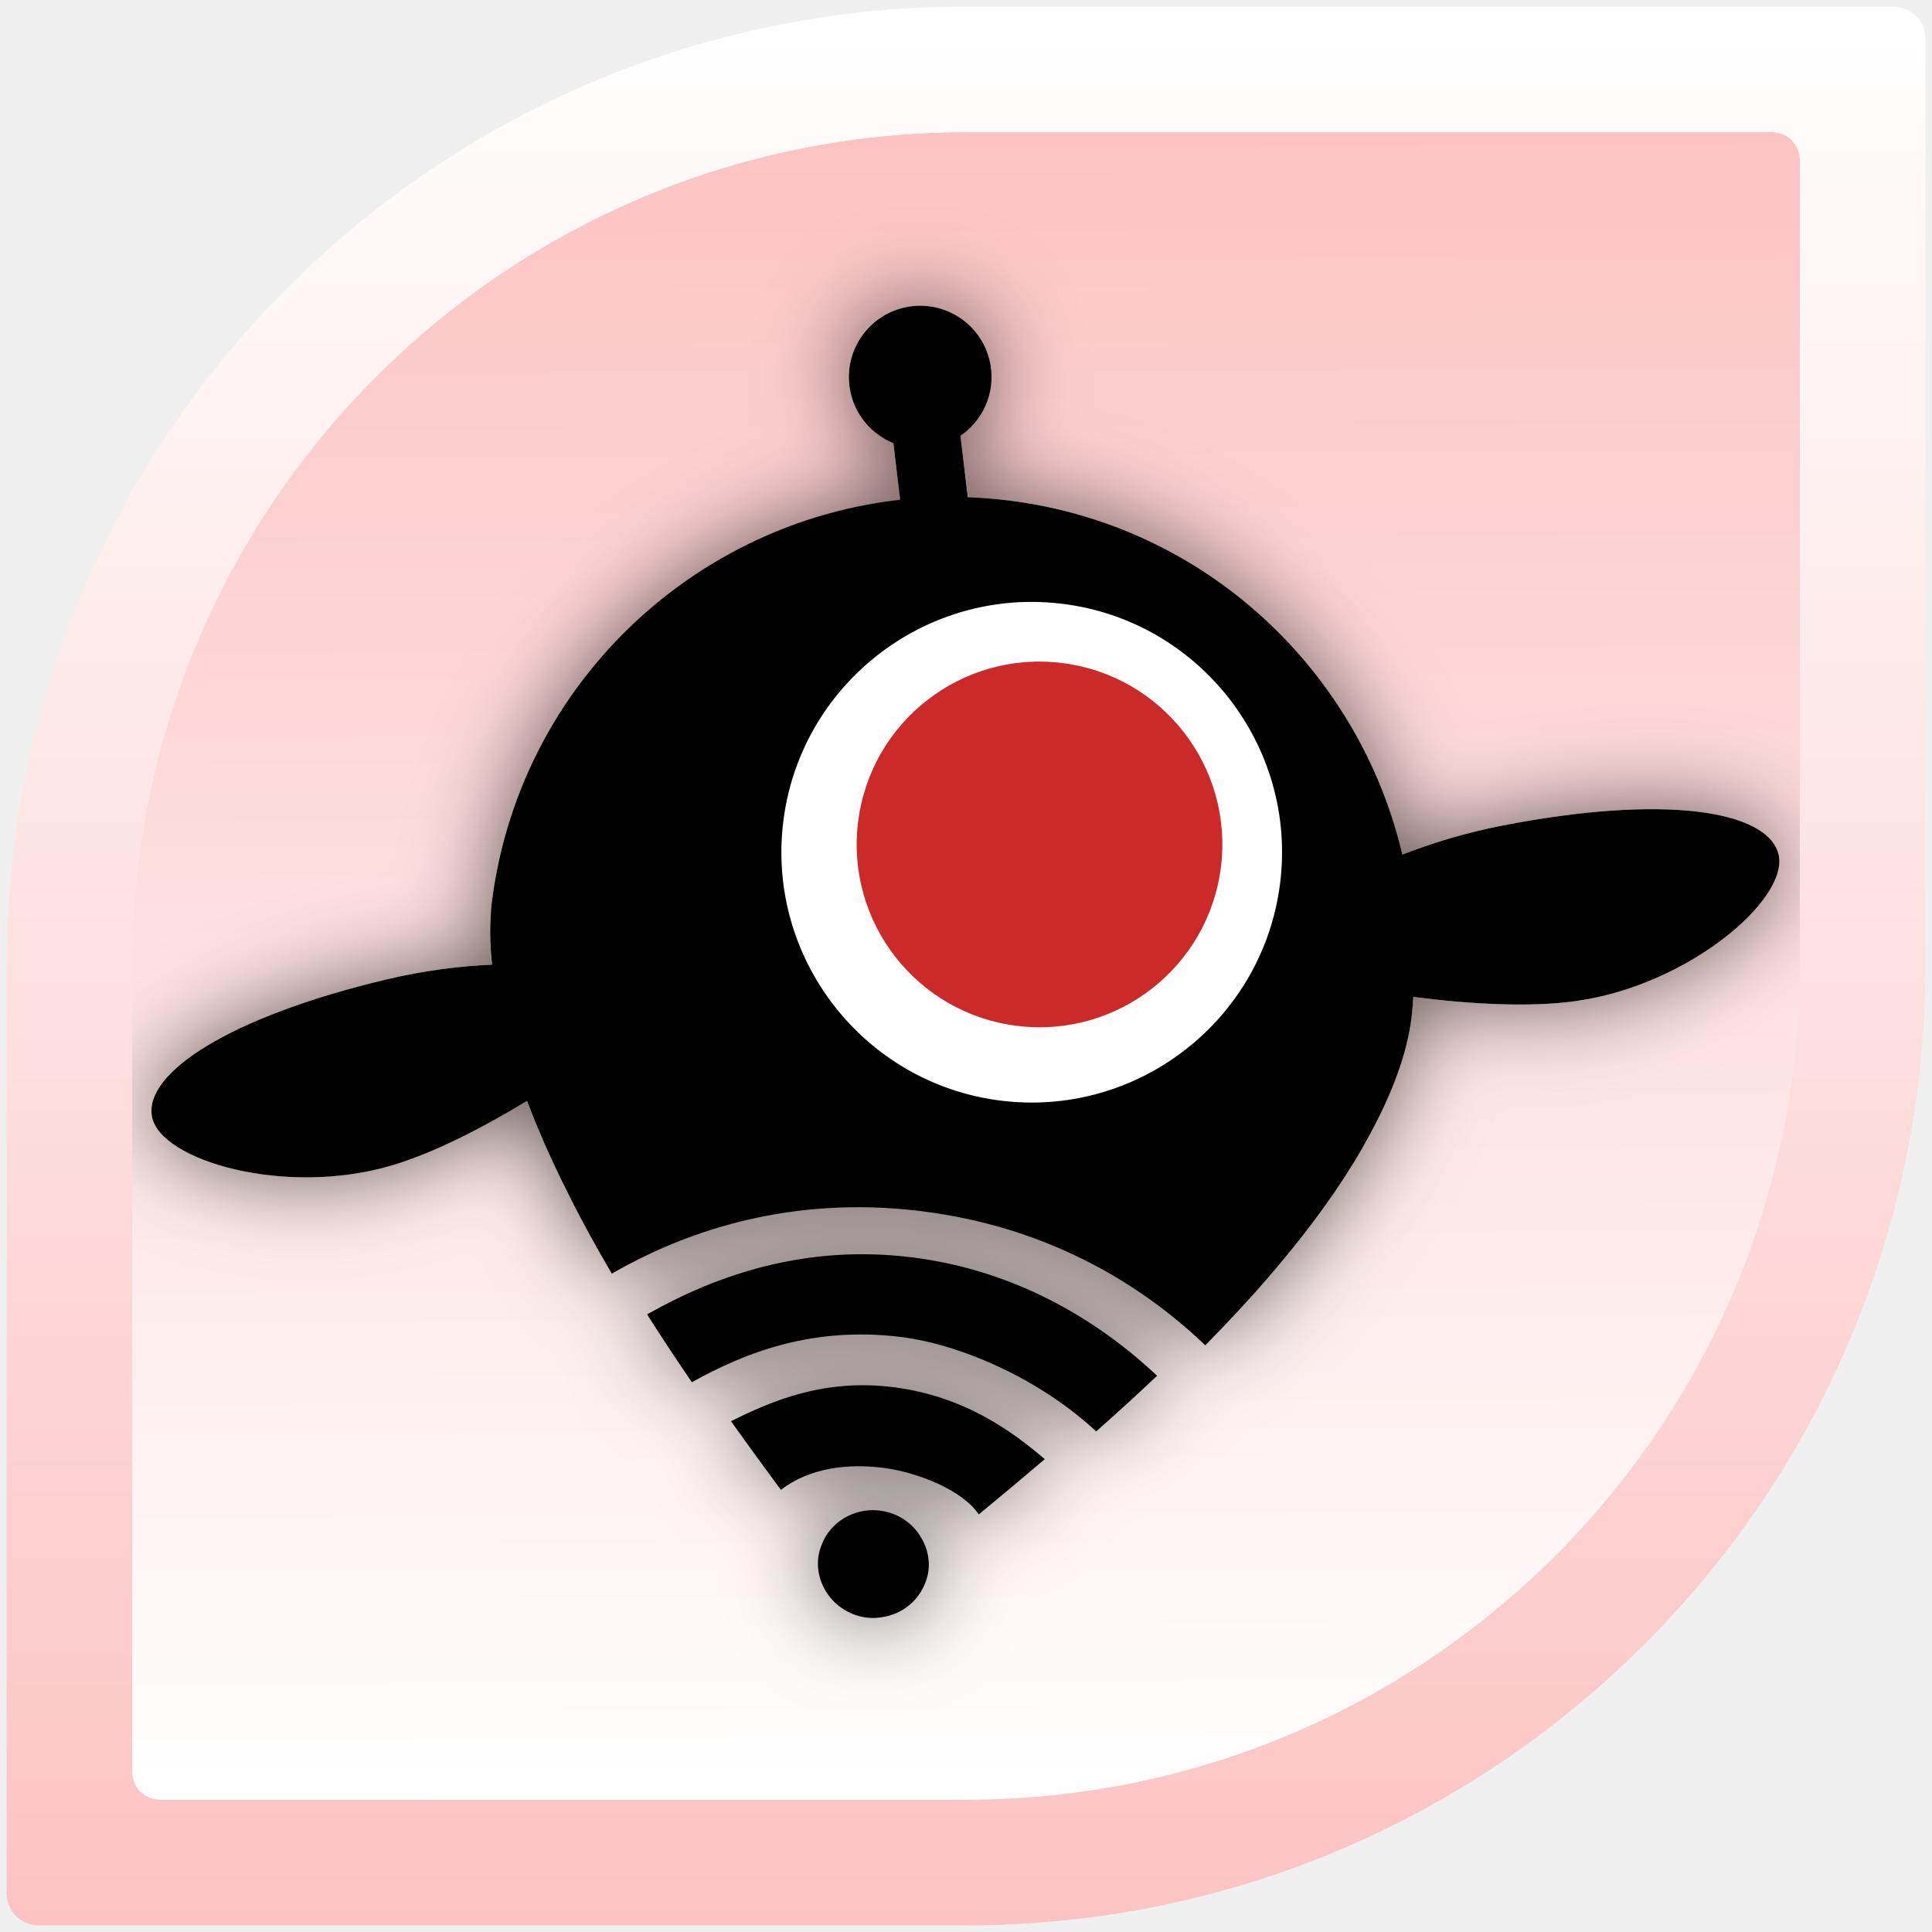
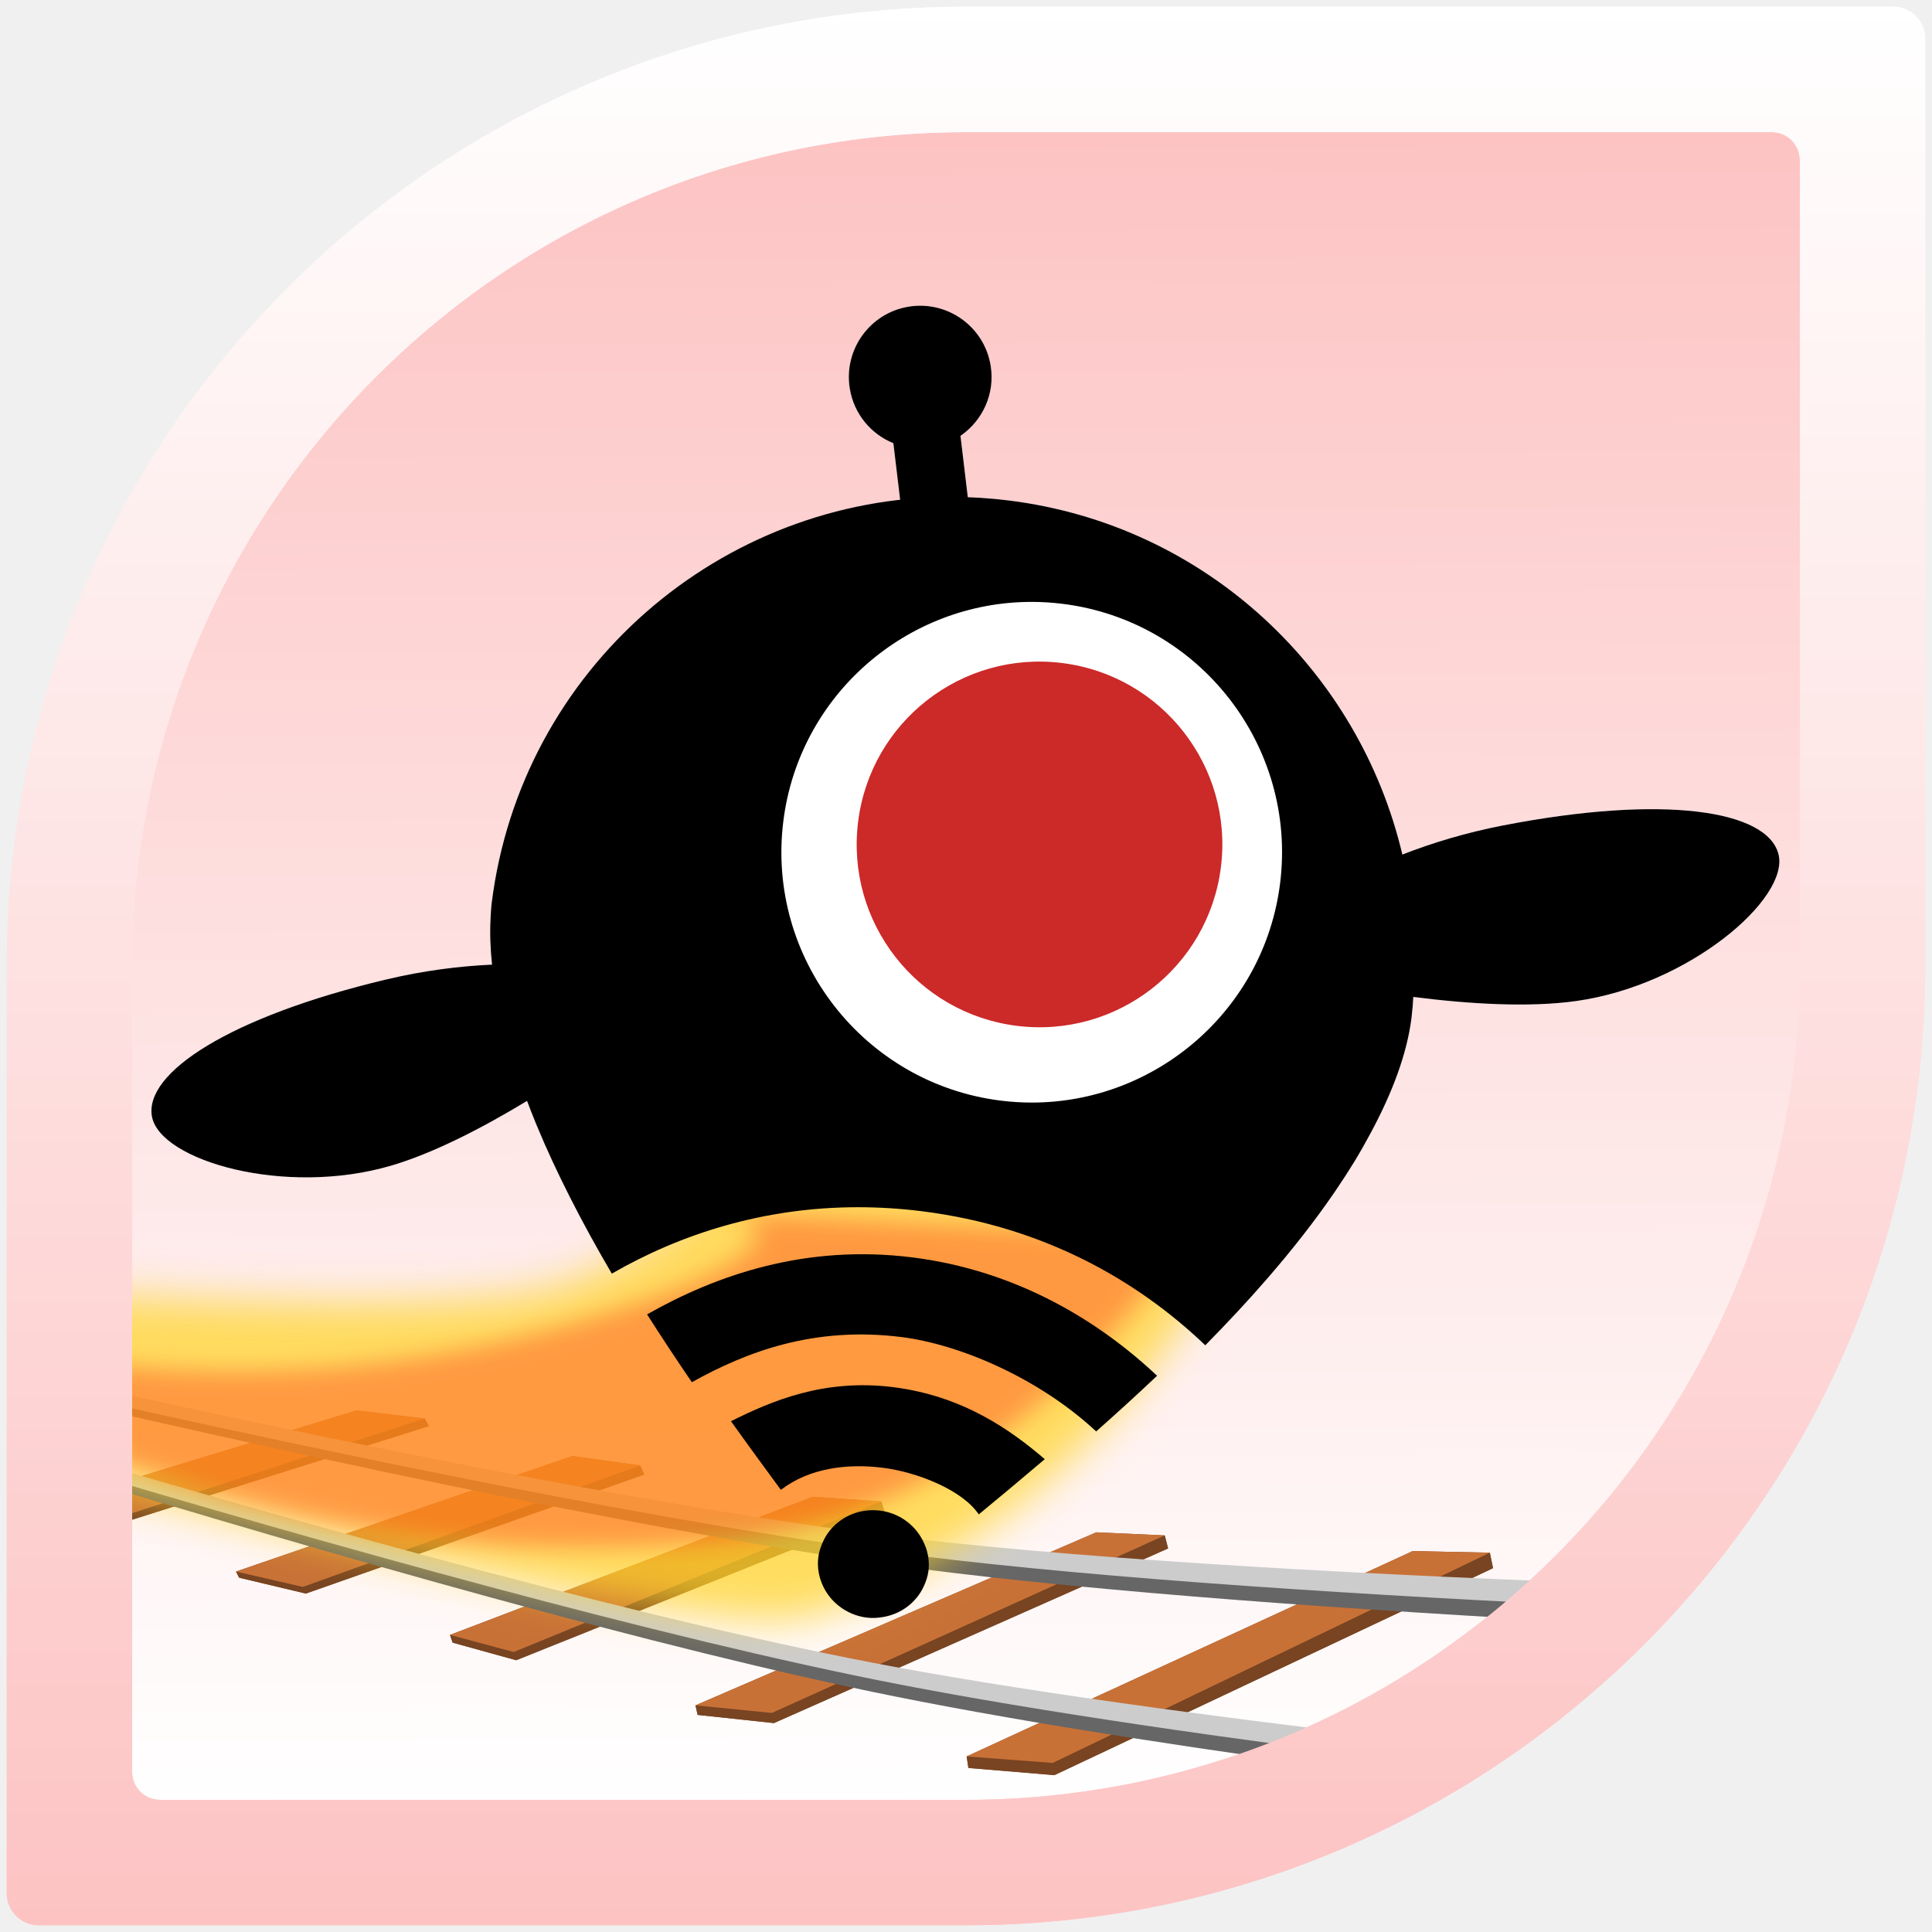
<svg xmlns="http://www.w3.org/2000/svg" xmlns:xlink="http://www.w3.org/1999/xlink" width="86" height="86" id="svg2" version="1.1">
  <defs id="defs4">
    <linearGradient id="linearGradient4659">
      <stop id="stop4661" offset="0" style="stop-color:#a1d5ff;stop-opacity:1" />
      <stop id="stop4663" offset="1" style="stop-color:#00dbf3;stop-opacity:1" />
    </linearGradient>
    <linearGradient id="linearGradient5860">
      <stop id="stop5862" offset="0" style="stop-color:#00f68f;stop-opacity:0.494" />
      <stop id="stop5864" offset="1" style="stop-color:#005f03;stop-opacity:0.239" />
    </linearGradient>
    <linearGradient id="linearGradient3789-6">
      <stop style="stop-color:#ffffff;stop-opacity:1" offset="0" id="stop3791-0" />
      <stop style="stop-color:#fdc3c3;stop-opacity:1" offset="1" id="stop3793-4" />
    </linearGradient>
    <clipPath id="clipPath3374" clipPathUnits="userSpaceOnUse">
      <path id="path3376" d="m 207.477,208.121 4707.61,0 0,4700.45 -4707.61,0 0,-4700.45 z" />
    </clipPath>
    <filter style="color-interpolation-filters:sRGB;" id="filter4579">
      <feOffset dy="3" dx="3" id="feOffset4581" />
      <feGaussianBlur stdDeviation="3" result="blur" id="feGaussianBlur4583" />
      <feFlood flood-color="rgb(0,0,0)" flood-opacity="1" result="flood" id="feFlood4585" />
      <feComposite in="flood" in2="SourceGraphic" operator="in" result="composite" id="feComposite4587" />
      <feBlend in="blur" in2="composite" mode="normal" id="feBlend4589" />
    </filter>
    <linearGradient xlink:href="#linearGradient3789-6" id="linearGradient4635" x1="0.3" y1="47" x2="85.7" y2="47" gradientUnits="userSpaceOnUse" gradientTransform="matrix(0,1,-1,0,90,4)" />
    <filter style="color-interpolation-filters:sRGB;" id="filter4939">
      <feGaussianBlur stdDeviation="8 8" result="blur" id="feGaussianBlur4941" />
    </filter>
    <linearGradient xlink:href="#linearGradient3789-6" id="linearGradient5082" gradientUnits="userSpaceOnUse" gradientTransform="matrix(0,0.8692644,-0.8692644,0,83.85543,9.621631)" x1="86.032" y1="47" x2="0.386" y2="47.418" />
    <linearGradient xlink:href="#linearGradient3789-6" id="linearGradient5144" gradientUnits="userSpaceOnUse" gradientTransform="matrix(0,1,-1,0,90,0)" x1="0.3" y1="47" x2="85.7" y2="47" />
-     <filter style="color-interpolation-filters:sRGB" id="filter5159" x="-0.065" width="1.13" y="-0.081" height="1.161">
-       <feGaussianBlur stdDeviation="5.655" id="feGaussianBlur5161" />
+     <filter style="color-interpolation-filters:sRGB" id="filter5566" x="-0.015" width="1.031" y="-0.07" height="1.139">
+       <feGaussianBlur stdDeviation="3.267" id="feGaussianBlur5568" />
+     </filter>
+     <filter style="color-interpolation-filters:sRGB" id="filter5524" x="-0.022" width="1.045" y="-0.09" height="1.181">
+       <feGaussianBlur stdDeviation="3.812" id="feGaussianBlur5526" />
    </filter>
  </defs>
  <g id="layer2" style="display:inline" transform="translate(0,-4)">
    <path style="opacity:1;fill:url(#linearGradient4635);fill-opacity:1" id="path5132" d="M 85.7,5.723 85.7,47 C 85.7,70.583 66.582,89.7 43,89.7 l -41.277,0 C 0.937,89.7 0.3,89.063 0.3,88.277 L 0.3,47 C 0.3,23.417 19.418,4.3 43,4.3 l 41.277,0 c 0.786,0 1.423,0.637 1.423,1.423 z" />
    <g transform="matrix(1.25,0,0,-1.25,-253.1619,384.691)" id="g3366">
      <g transform="scale(0.1,0.1)" id="g3368" />
    </g>
    <g id="g4806" transform="translate(34.78261,61.73913)" />
    <path style="opacity:1;fill:url(#linearGradient5082);fill-opacity:1" id="path5080" d="M 80.118,11.119 80.118,47 C 80.118,67.5 63.499,84.118 43,84.118 l -35.881,0 C 6.436,84.118 5.882,83.564 5.882,82.881 L 5.882,47 C 5.882,26.5 22.501,9.882 43,9.882 l 35.881,0 c 0.683,0 1.237,0.554 1.237,1.237 z" />
-     <g transform="matrix(0.3471615,0,0,0.3471615,6.742813,17.58988)" id="g4863" style="overflow:visible;opacity:0.6;filter:url(#filter5159)">
-       <path style="fill:none" d="m 115.768,46.812 c -0.971,-0.122 -1.955,-0.184 -2.925,-0.184 -11.785,10e-4 -21.774,8.831 -23.233,20.54 -1.602,12.826 7.525,24.563 20.352,26.165 0.971,0.122 1.957,0.184 2.929,0.184 11.785,0 21.78,-8.83 23.241,-20.54 0.773,-6.199 -0.92,-12.339 -4.771,-17.289 -3.855,-4.95 -9.39,-8.102 -15.593,-8.876 z" id="path4865" />
-       <path d="m 107.603,7.679 c -0.81,-4.991 -5.517,-8.371 -10.509,-7.559 -4.984,0.814 -8.367,5.517 -7.551,10.504 0.529,3.268 2.729,5.842 5.588,7.006 0.621,5.271 1.438,12.087 1.905,15.44 l 8.57,-1.194 c -0.449,-3.229 -1.257,-9.958 -1.872,-15.192 2.83,-1.946 4.46,-5.389 3.869,-9.005 z" id="path4869" style="" />
-       <path d="m 63.55,129.331 c 1.895,2.977 3.819,5.886 5.743,8.697 6.946,-3.868 15.594,-7.201 26.858,-5.794 7.302,0.912 17.468,5.122 24.983,12.102 2.592,-2.294 5.207,-4.675 7.809,-7.136 -7.393,-6.958 -17.928,-13.497 -31.406,-15.18 -13.594,-1.698 -24.991,2.209 -33.987,7.311 z" id="path4871" style="" />
-       <path d="m 74.309,143.027 c 2.23,3.126 4.384,6.067 6.395,8.802 3.697,-2.831 8.558,-3.395 13.075,-2.831 4.479,0.561 10.237,2.886 12.299,5.98 2.652,-2.189 5.496,-4.554 8.466,-7.082 -4.337,-3.718 -10.492,-8.118 -19.465,-9.238 -8.871,-1.107 -15.569,1.778 -20.77,4.369 z" id="path4873" style="" />
-       <path d="m 99.432,159.646 c -0.086,-0.316 -0.208,-0.616 -0.337,-0.914 -0.007,-0.003 -0.011,-0.005 -0.015,-0.008 0.002,-0.003 0.004,-0.005 0.008,-0.008 -0.961,-2.213 -3.047,-3.897 -5.668,-4.224 -2.488,-0.312 -4.82,0.672 -6.313,2.401 -0.224,0.26 -0.423,0.536 -0.606,0.826 -0.185,0.294 -0.334,0.611 -0.472,0.935 -0.245,0.57 -0.442,1.17 -0.524,1.816 -0.166,1.334 0.087,2.62 0.637,3.76 0.452,0.943 1.113,1.775 1.943,2.439 1.006,0.806 2.24,1.367 3.627,1.541 0.764,0.095 1.503,0.038 2.22,-0.095 2.246,-0.415 4.137,-1.858 5.081,-3.883 0.293,-0.623 0.521,-1.282 0.613,-2 0.108,-0.892 0.028,-1.763 -0.194,-2.586 z" id="path4875" style="" />
-       <path d="m 208.625,70.346 c -1.404,-5.677 -14.726,-7.706 -35.342,-3.704 -4.79,0.931 -9.097,2.25 -12.89,3.728 -5.528,-23.49 -25.117,-42.233 -50.428,-45.395 -2.488,-0.311 -4.963,-0.463 -7.41,-0.463 -29.519,0 -55.177,22.041 -58.928,52.071 -0.078,0.625 -0.107,1.28 -0.143,1.932 -0.107,1.897 -0.035,3.896 0.187,5.97 -4.144,0.189 -8.73,0.752 -13.621,1.917 -19.98,4.762 -31.025,11.95 -29.983,17.573 1.043,5.624 16.992,10.295 30.669,6.282 5.413,-1.588 11.691,-4.826 17.424,-8.3 0.353,0.936 0.717,1.872 1.102,2.811 0.055,0.129 0.106,0.259 0.161,0.389 1.251,3.025 2.671,6.057 4.198,9.074 1.68,3.323 3.496,6.623 5.407,9.874 8.756,-5.05 19.4,-8.515 31.574,-8.515 2.658,0 5.391,0.164 8.192,0.516 15.504,1.936 27.574,8.81 36.33,17.188 2.802,-2.845 5.527,-5.757 8.093,-8.724 3.067,-3.548 5.914,-7.164 8.413,-10.808 0.11,-0.158 0.216,-0.315 0.321,-0.475 0.802,-1.183 1.572,-2.367 2.297,-3.555 0.767,-1.263 1.472,-2.513 2.138,-3.76 2.741,-5.113 4.604,-10.066 5.179,-14.663 0.112,-0.899 0.179,-1.792 0.233,-2.683 7.146,0.916 14.873,1.376 20.918,0.521 14.432,-2.039 27.313,-13.123 25.909,-18.801 z m -63.907,3.703 c -2.024,16.218 -15.887,28.122 -31.828,28.122 -1.323,0 -2.658,-0.082 -4.003,-0.25 C 91.327,99.729 78.828,83.657 81.02,66.096 83.043,49.879 96.905,37.975 112.843,37.974 c 1.32,0 2.654,0.082 3.998,0.25 17.566,2.192 30.07,18.264 27.877,35.825 z" id="path4877" style="" />
+     <g id="g6942" transform="matrix(0.2365788,-0.02124854,0.02124854,0.2365788,109.5061,95.74146)">
+       <g style="display:inline;fill:#784421;fill-opacity:1;stroke:none;stroke-width:2;stroke-opacity:1" id="g6075" transform="translate(-510.1824,-304.6039)">
+         <path style="fill:#784421;fill-opacity:1;stroke:none;stroke-opacity:1" d="m 277.629,187.28 -0.41,-2.49 -76.306,26.554 0.214,1.923 76.501,-25.987" id="path6077" />
+         <path style="fill:#784421;fill-opacity:1;stroke:none;stroke-opacity:1" d="m 201.128,213.267 -0.214,-1.923 -14.124,-2.702 0.235,1.818 14.103,2.807" id="path6079" />
+         <path style="fill:#784421;fill-opacity:1;stroke:none;stroke-opacity:1" d="m 187.024,210.46 -0.235,-1.818 77.701,-25.575 0.423,2.396 -77.889,24.997" id="path6081" />
+         <path style="fill:#784421;fill-opacity:1;stroke:none;stroke-opacity:1" d="m 264.913,185.463 -0.423,-2.396 12.728,1.723 0.41,2.49 -12.715,-1.817" id="path6083" />
+         <path style="fill:#784421;fill-opacity:1;stroke:none;stroke-opacity:1" d="m 277.629,187.28 -0.41,-2.49 0,0 0.41,2.49 0,0" id="path6085" />
+         <path style="fill:#784421;fill-opacity:1;stroke:none;stroke-opacity:1" d="m 277.629,187.28 -0.41,-2.49 0,0 0.41,2.49 0,0" id="path6087" />
+       </g>
+       <g id="g5763" style="display:inline;fill:#784421;fill-opacity:1;stroke:none;stroke-width:2;stroke-opacity:0.6" transform="translate(-510.1824,-304.6039)">
+         <path style="fill:#784421;fill-opacity:1;stroke:none" id="path5765" d="m 337.951,196.404 -0.343,-2.939 -85.106,31.915 0.109,2.306 85.341,-31.282" />
+         <path style="fill:#784421;fill-opacity:1;stroke:none" id="path5767" d="m 252.61,227.685 -0.109,-2.306 -15.957,-2.66 0.129,2.187 15.937,2.778" />
+         <path style="fill:#784421;fill-opacity:1;stroke:none" id="path5769" d="m 236.673,224.907 -0.129,-2.187 86.702,-30.851 0.356,2.832 -86.929,30.206" />
+         <path style="fill:#784421;fill-opacity:1;stroke:none" id="path5771" d="m 323.602,194.701 -0.356,-2.832 14.362,1.596 0.343,2.939 -14.349,-1.702" />
+         <path style="fill:#784421;fill-opacity:1;stroke:none" id="path5773" d="m 337.951,196.404 -0.343,-2.939 0,0 0.343,2.939 0,0" />
+         <path style="fill:#784421;fill-opacity:1;stroke:none" id="path5775" d="m 337.951,196.404 -0.343,-2.939 0,0 0.343,2.939 0,0" />
+       </g>
+       <path style="display:inline;fill:#784421;fill-rule:evenodd;stroke:none;stroke-width:1px;stroke-linecap:butt;stroke-linejoin:miter;stroke-opacity:1" d="m -172.231,-108.2 -85.341,31.282 -15.937,-2.778 86.929,-30.206 14.349,1.702 z" id="path4414" />
+       <path id="path4305" d="m -172.575,-111.139 -85.106,31.915 -15.957,-2.66 86.702,-30.851 14.362,1.596 z" style="display:inline;fill:#c87137;fill-rule:evenodd;stroke:none;stroke-width:1px;stroke-linecap:butt;stroke-linejoin:miter;stroke-opacity:1" />
+       <path id="path4418" d="m -232.554,-117.324 -76.501,25.987 -14.103,-2.807 77.889,-24.997 12.715,1.817 z" style="display:inline;fill:#784421;fill-rule:evenodd;stroke:none;stroke-width:1px;stroke-linecap:butt;stroke-linejoin:miter;stroke-opacity:1" />
+       <path style="display:inline;fill:#c87137;fill-rule:evenodd;stroke:none;stroke-width:1px;stroke-linecap:butt;stroke-linejoin:miter;stroke-opacity:1" d="m -232.963,-119.814 -76.306,26.554 -14.124,-2.702 77.701,-25.575 12.728,1.723 z" id="path4311" />
+       <path style="display:inline;fill:#784421;fill-rule:evenodd;stroke:none;stroke-width:1px;stroke-linecap:butt;stroke-linejoin:miter;stroke-opacity:1" d="m -284.817,-128.802 -71.288,21.413 -11.57,-4.35 70.189,-19.182 12.669,2.119 z" id="path4422" />
+       <g style="display:inline;fill:#784421;fill-opacity:1;stroke:none;stroke-width:2;stroke-opacity:0.6" id="g8241" transform="translate(-510.1824,-304.6039)">
+         <path style="fill:#784421;fill-opacity:1;stroke:none" d="m 224.872,173.7 0.493,2.102 -71.288,21.413 -0.332,-1.573 71.127,-21.942" id="path8243" />
+         <path style="fill:#784421;fill-opacity:1;stroke:none" d="m 153.746,195.642 0.332,1.573 -11.57,-4.35 -0.364,-1.487 11.602,4.264" id="path8245" />
+         <path style="fill:#784421;fill-opacity:1;stroke:none" d="m 142.144,191.378 0.364,1.487 70.189,-19.182 -0.509,-2.008 -70.044,19.703" id="path8247" />
+         <path style="fill:#784421;fill-opacity:1;stroke:none" d="m 212.188,171.675 0.509,2.008 12.669,2.119 -0.493,-2.102 -12.684,-2.025" id="path8249" />
+         <path style="fill:#784421;fill-opacity:1;stroke:none" d="m 224.872,173.7 0.493,2.102 0,0 -0.493,-2.102 0,0" id="path8251" />
+         <path style="fill:#784421;fill-opacity:1;stroke:none" d="m 224.872,173.7 0.493,2.102 0,0 -0.493,-2.102 0,0" id="path8253" />
+       </g>
+       <path id="path4315" d="m -285.31,-130.904 -71.127,21.942 -11.602,-4.264 70.044,-19.703 12.684,2.025 z" style="display:inline;fill:#c87137;fill-rule:evenodd;stroke:none;stroke-width:1px;stroke-linecap:butt;stroke-linejoin:miter;stroke-opacity:1" />
+       <path id="path4426" d="m -329.11,-139.896 -65.139,16.539 -12.189,-4.082 64.835,-15.437 12.494,2.981 z" style="display:inline;fill:#784421;fill-rule:evenodd;stroke:none;stroke-width:1px;stroke-linecap:butt;stroke-linejoin:miter;stroke-opacity:1" />
+       <g id="g7845" style="display:inline;fill:#784421;fill-opacity:1;stroke:none;stroke-width:2;stroke-opacity:0.6" transform="translate(-510.1824,-304.6039)">
+         <path style="fill:#784421;fill-opacity:1;stroke:none" id="path7847" d="m 181.072,164.708 -0.575,-1.772 -65.015,17.022 0.45,1.289 65.139,-16.539" />
+         <path style="fill:#784421;fill-opacity:1;stroke:none" id="path7849" d="m 115.933,181.246 -0.45,-1.289 -12.219,-3.991 0.48,1.198 12.189,4.082" />
+         <path style="fill:#784421;fill-opacity:1;stroke:none" id="path7851" d="m 103.744,177.164 -0.48,-1.198 64.718,-15.919 0.596,1.679 -64.835,15.437" />
+         <path style="fill:#784421;fill-opacity:1;stroke:none" id="path7853" d="m 168.578,161.727 -0.596,-1.679 12.516,2.888 0.575,1.772 -12.494,-2.981" />
+         <path style="fill:#784421;fill-opacity:1;stroke:none" id="path7855" d="m 181.072,164.708 -0.575,-1.772 0,0 0.575,1.772 0,0" />
+         <path style="fill:#784421;fill-opacity:1;stroke:none" id="path7857" d="m 181.072,164.708 -0.575,-1.772 0,0 0.575,1.772 0,0" />
+       </g>
+       <path style="display:inline;fill:#c87137;fill-rule:evenodd;stroke:none;stroke-width:1px;stroke-linecap:butt;stroke-linejoin:miter;stroke-opacity:1" d="m -329.685,-141.668 -65.015,17.022 -12.219,-3.991 64.718,-15.919 12.516,2.888 z" id="path4319" />
+       <path style="display:inline;fill:#784421;fill-rule:evenodd;stroke:none;stroke-width:1px;stroke-linecap:butt;stroke-linejoin:miter;stroke-opacity:1" d="m -368.474,-152.551 -61.153,13.413 -12.261,-3.862 60.868,-12.307 12.545,2.756 z" id="path4430" />
+       <g style="display:inline;fill:#784421;fill-opacity:1;stroke:none;stroke-width:2;stroke-opacity:0.6" id="g7463" transform="translate(-510.1824,-304.6039)">
+         <path style="fill:#784421;fill-opacity:1;stroke:none" d="m 141.709,152.053 -0.668,-1.48 -61.052,13.867 0.566,1.026 61.153,-13.413" id="path7465" />
+         <path style="fill:#784421;fill-opacity:1;stroke:none" d="m 80.556,165.466 -0.566,-1.026 -12.289,-3.771 0.595,0.934 12.261,3.862" id="path7467" />
+         <path style="fill:#784421;fill-opacity:1;stroke:none" d="m 68.295,161.604 -0.595,-0.934 60.775,-12.759 0.688,1.386 -60.868,12.307" id="path7469" />
+         <path style="fill:#784421;fill-opacity:1;stroke:none" d="m 129.163,149.297 -0.688,-1.386 12.566,2.662 0.668,1.48 -12.545,-2.756" id="path7471" />
+         <path style="fill:#784421;fill-opacity:1;stroke:none" d="m 141.709,152.053 -0.668,-1.48 0,0 0.668,1.48 0,0" id="path7473" />
+         <path style="fill:#784421;fill-opacity:1;stroke:none" d="m 141.709,152.053 -0.668,-1.48 0,0 0.668,1.48 0,0" id="path7475" />
+       </g>
+       <path id="path4323" d="m -369.141,-154.031 -61.052,13.867 -12.289,-3.771 60.775,-12.759 12.566,2.662 z" style="display:inline;fill:#c87137;fill-rule:evenodd;stroke:none;stroke-width:1px;stroke-linecap:butt;stroke-linejoin:miter;stroke-opacity:1" />
+       <path style="display:inline;opacity:1;fill:#666666;fill-opacity:1" d="M 2.676 61.76 L 2.676 62.311 C 14.771 65.109 30.176 68.43 40.855 69.818 C 49.054 70.884 60.316 71.673 71.648 72.277 C 71.968 71.954 72.284 71.626 72.594 71.285 C 60.904 70.795 49.184 70.088 40.613 69.055 C 30.18 67.796 14.794 64.531 2.676 61.76 z " transform="matrix(4.193097,0.3766068,-0.3766068,4.193097,-424.6191,-425.9215)" id="path4237" />
+       <path style="display:inline;opacity:1;fill:#cccccc;fill-opacity:1" d="M 2.676 61.43 L 2.676 61.979 C 14.789 64.704 30.214 67.931 40.902 69.254 C 49.264 70.289 60.8 71.019 72.355 71.557 C 72.657 71.232 72.948 70.891 73.24 70.549 C 61.353 70.13 49.376 69.49 40.654 68.492 C 30.214 67.297 14.811 64.127 2.676 61.43 z " transform="matrix(4.193097,0.3766068,-0.3766068,4.193097,-424.6191,-425.9215)" id="rect4232" />
+       <path style="display:inline;opacity:1;fill:#666666;fill-opacity:1" d="M 2.676 64.979 L 2.676 65.537 C 14.496 69.134 29.44 73.433 39.887 75.525 C 46.015 76.753 53.892 77.951 62.236 79.059 C 62.729 78.808 63.221 78.544 63.713 78.268 C 54.796 77.194 46.285 76.004 39.697 74.748 C 29.473 72.798 14.526 68.551 2.676 64.979 z " transform="matrix(4.193097,0.3766068,-0.3766068,4.193097,-424.6191,-425.9215)" id="path4239" />
+       <path style="display:inline;opacity:1;fill:#cccccc;fill-opacity:1" d="M 2.676 64.639 L 2.676 65.199 C 14.521 68.725 29.502 72.937 39.969 74.967 C 46.344 76.203 54.619 77.391 63.332 78.48 C 63.805 78.221 64.277 77.951 64.748 77.668 C 55.485 76.622 46.599 75.448 39.773 74.189 C 29.532 72.301 14.55 68.14 2.676 64.639 z " transform="matrix(4.193097,0.3766068,-0.3766068,4.193097,-424.6191,-425.9215)" id="path4235" />
    </g>
-     <path style="opacity:1;fill:url(#linearGradient5144);fill-opacity:1" d="M 43 0.301 C 19.418 0.301 0.301 19.417 0.301 43 L 0.301 84.277 C 0.301 85.063 0.937 85.699 1.723 85.699 L 43 85.699 C 66.582 85.699 85.699 66.583 85.699 43 L 85.699 1.723 C 85.699 0.937 85.063 0.301 84.277 0.301 L 43 0.301 z M 43 5.883 L 78.881 5.883 C 79.564 5.883 80.117 6.436 80.117 7.119 L 80.117 43 C 80.117 63.5 63.499 80.117 43 80.117 L 7.119 80.117 C 6.436 80.117 5.883 79.564 5.883 78.881 L 5.883 43 C 5.883 22.5 22.501 5.883 43 5.883 z " transform="translate(0,4)" id="path5184" />
+   </g>
+   <g id="layer4" style="display:inline">
+     <path style="display:inline;opacity:0.74;fill:#ffd42a;fill-rule:evenodd;stroke:none;stroke-width:1px;stroke-linecap:butt;stroke-linejoin:miter;stroke-opacity:1;filter:url(#filter5524)" d="m 293.337,10.668 c 0,0 -20.034,77.276 -89.296,99.6 C 185.666,116.19 64.448,83.547 64.448,83.547 L 63.717,51.145 c 0,0 78.144,5.587 96.248,-1.553 35.646,-14.057 30.338,-36.634 30.338,-36.634 z" id="path5506" transform="matrix(0.2445694,0,0,0.2445694,-13.80801,44.97669)" />
+     <path id="path5528" d="m 461.403,-46.579 c 0,0 -37.793,75.072 -109.252,84.627 C 253.461,51.245 182.675,6.343 182.675,6.343 c 0,0 0,0 0.997,-18.813 42.601,6.136 85.022,6.211 139.754,-13.68 52.166,-18.958 28.035,-26.946 28.035,-26.946 z" style="display:inline;opacity:0.297;fill:#ff0000;fill-rule:evenodd;stroke:none;stroke-width:1px;stroke-linecap:butt;stroke-linejoin:miter;stroke-opacity:1;filter:url(#filter5566)" transform="matrix(0.1824,0,0,0.1589515,-31.42799,62.45474)" />
+   </g>
+   <g id="layer5" style="display:inline">
+     <path style="display:inline;opacity:1;fill:url(#linearGradient5144);fill-opacity:1" d="M 43,0.301 C 19.418,0.301 0.301,19.417 0.301,43 l 0,41.277 c 0,0.786 0.636,1.422 1.422,1.422 L 43,85.699 C 66.582,85.699 85.699,66.583 85.699,43 l 0,-41.277 c 0,-0.786 -0.636,-1.422 -1.422,-1.422 l -41.277,0 z m 0,5.582 35.881,0 c 0.683,0 1.236,0.553 1.236,1.236 L 80.117,43 C 80.117,63.5 63.499,80.117 43,80.117 l -35.881,0 c -0.683,0 -1.236,-0.553 -1.236,-1.236 L 5.883,43 C 5.883,22.5 22.501,5.883 43,5.883 Z" id="path5184" />
  </g>
  <g id="layer3" style="display:inline">
    <g transform="matrix(0.3471615,0,0,0.3471615,6.741324,13.60938)" id="g4964" style="display:inline;overflow:visible;fill:#ffd5d5">
      <path style="fill:#ffffff" d="m 41.369,14.516 c -0.208,-0.008 -0.419,0.004 -0.633,0.039 -1.705,0.278 -2.861,1.886 -2.582,3.592 0.181,1.118 0.932,1.998 1.91,2.396 0.1,0.85 0.198,1.585 0.309,2.49 -9.128,1.016 -16.735,8.168 -17.922,17.672 -0.027,0.214 -0.038,0.439 -0.051,0.662 -0.037,0.649 -0.011,1.332 0.064,2.041 -1.417,0.065 -2.985,0.258 -4.658,0.656 -6.833,1.629 -10.61,4.087 -10.254,6.01 0.357,1.923 5.811,3.521 10.488,2.148 1.851,-0.543 3.998,-1.652 5.959,-2.84 0.121,0.32 0.245,0.642 0.377,0.963 0.019,0.044 0.036,0.088 0.055,0.133 0.428,1.035 0.915,2.072 1.438,3.104 0.575,1.136 3.458,0.378 4.112,1.49 8.563,-4.529 15.481,-4.305 22.629,2.388 0.958,-0.973 3.022,0.672 3.9,-0.343 1.049,-1.213 2.024,-2.449 2.879,-3.695 0.038,-0.054 0.073,-0.109 0.109,-0.164 0.274,-0.405 0.537,-0.809 0.785,-1.215 0.262,-0.432 0.503,-0.859 0.73,-1.285 0.937,-1.749 1.575,-3.443 1.771,-5.016 0.038,-0.307 0.062,-0.613 0.08,-0.918 2.444,0.313 5.087,0.47 7.154,0.178 4.936,-0.697 9.342,-4.488 8.861,-6.43 -0.48,-1.942 -5.037,-2.634 -12.088,-1.266 -1.638,0.318 -3.111,0.768 -4.408,1.273 -1.891,-8.034 -8.59,-14.444 -17.246,-15.525 -0.603,-0.075 -1.202,-0.113 -1.799,-0.135 -0.119,-0.966 -0.223,-1.769 -0.332,-2.699 0.968,-0.666 1.524,-1.843 1.322,-3.08 -0.242,-1.494 -1.505,-2.566 -2.961,-2.625 z" id="path4970" transform="matrix(2.923918,0,0,2.923918,-22.01573,-42.437)" />
    </g>
  </g>
  <g id="layer1" style="display:inline">
    <g style="display:inline;overflow:visible" id="g4854" transform="matrix(0.3471615,0,0,0.3471615,6.741547,13.60917)">
      <path id="path4836" d="m 115.768,46.812 c -0.971,-0.122 -1.955,-0.184 -2.925,-0.184 -11.785,10e-4 -21.774,8.831 -23.233,20.54 -1.602,12.826 7.525,24.563 20.352,26.165 0.971,0.122 1.957,0.184 2.929,0.184 11.785,0 21.78,-8.83 23.241,-20.54 0.773,-6.199 -0.92,-12.339 -4.771,-17.289 -3.855,-4.95 -9.39,-8.102 -15.593,-8.876 z" style="fill:none" />
      <path id="path4838" d="m 110.959,92.333 c 12.853,1.605 24.566,-7.512 26.17,-20.356 1.604,-12.846 -7.51,-24.561 -20.361,-26.165 -12.854,-1.606 -24.557,7.511 -26.16,20.356 -1.604,12.845 7.496,24.561 20.351,26.165 z" style="fill:#cc2929" />
      <path id="path4840" d="m 107.603,7.679 c -0.81,-4.991 -5.517,-8.371 -10.509,-7.559 -4.984,0.814 -8.367,5.517 -7.551,10.504 0.529,3.268 2.729,5.842 5.588,7.006 0.621,5.271 1.438,12.087 1.905,15.44 l 8.57,-1.194 c -0.449,-3.229 -1.257,-9.958 -1.872,-15.192 2.83,-1.946 4.46,-5.389 3.869,-9.005 z" />
      <path id="path4842" d="m 63.55,129.331 c 1.895,2.977 3.819,5.886 5.743,8.697 6.946,-3.868 15.594,-7.201 26.858,-5.794 7.302,0.912 17.468,5.122 24.983,12.102 2.592,-2.294 5.207,-4.675 7.809,-7.136 -7.393,-6.958 -17.928,-13.497 -31.406,-15.18 -13.594,-1.698 -24.991,2.209 -33.987,7.311 z" />
      <path id="path4844" d="m 74.309,143.027 c 2.23,3.126 4.384,6.067 6.395,8.802 3.697,-2.831 8.558,-3.395 13.075,-2.831 4.479,0.561 10.237,2.886 12.299,5.98 2.652,-2.189 5.496,-4.554 8.466,-7.082 -4.337,-3.718 -10.492,-8.118 -19.465,-9.238 -8.871,-1.107 -15.569,1.778 -20.77,4.369 z" />
      <path id="path4846" d="m 99.432,159.646 c -0.086,-0.316 -0.208,-0.616 -0.337,-0.914 -0.007,-0.003 -0.011,-0.005 -0.015,-0.008 0.002,-0.003 0.004,-0.005 0.008,-0.008 -0.961,-2.213 -3.047,-3.897 -5.668,-4.224 -2.488,-0.312 -4.82,0.672 -6.313,2.401 -0.224,0.26 -0.423,0.536 -0.606,0.826 -0.185,0.294 -0.334,0.611 -0.472,0.935 -0.245,0.57 -0.442,1.17 -0.524,1.816 -0.166,1.334 0.087,2.62 0.637,3.76 0.452,0.943 1.113,1.775 1.943,2.439 1.006,0.806 2.24,1.367 3.627,1.541 0.764,0.095 1.503,0.038 2.22,-0.095 2.246,-0.415 4.137,-1.858 5.081,-3.883 0.293,-0.623 0.521,-1.282 0.613,-2 0.108,-0.892 0.028,-1.763 -0.194,-2.586 z" />
      <path id="path4848" d="m 208.625,70.346 c -1.404,-5.677 -14.726,-7.706 -35.342,-3.704 -4.79,0.931 -9.097,2.25 -12.89,3.728 -5.528,-23.49 -25.117,-42.233 -50.428,-45.395 -2.488,-0.311 -4.963,-0.463 -7.41,-0.463 -29.519,0 -55.177,22.041 -58.928,52.071 -0.078,0.625 -0.107,1.28 -0.143,1.932 -0.107,1.897 -0.035,3.896 0.187,5.97 -4.144,0.189 -8.73,0.752 -13.621,1.917 -19.98,4.762 -31.025,11.95 -29.983,17.573 1.043,5.624 16.992,10.295 30.669,6.282 5.413,-1.588 11.691,-4.826 17.424,-8.3 0.353,0.936 0.717,1.872 1.102,2.811 0.055,0.129 0.106,0.259 0.161,0.389 1.251,3.025 2.671,6.057 4.198,9.074 1.68,3.323 3.496,6.623 5.407,9.874 8.756,-5.05 19.4,-8.515 31.574,-8.515 2.658,0 5.391,0.164 8.192,0.516 15.504,1.936 27.574,8.81 36.33,17.188 2.802,-2.845 5.527,-5.757 8.093,-8.724 3.067,-3.548 5.914,-7.164 8.413,-10.808 0.11,-0.158 0.216,-0.315 0.321,-0.475 0.802,-1.183 1.572,-2.367 2.297,-3.555 0.767,-1.263 1.472,-2.513 2.138,-3.76 2.741,-5.113 4.604,-10.066 5.179,-14.663 0.112,-0.899 0.179,-1.792 0.233,-2.683 7.146,0.916 14.873,1.376 20.918,0.521 14.432,-2.039 27.313,-13.123 25.909,-18.801 z m -63.907,3.703 c -2.024,16.218 -15.887,28.122 -31.828,28.122 -1.323,0 -2.658,-0.082 -4.003,-0.25 C 91.327,99.729 78.828,83.657 81.02,66.096 83.043,49.879 96.905,37.975 112.843,37.974 c 1.32,0 2.654,0.082 3.998,0.25 17.566,2.192 30.07,18.264 27.877,35.825 z" />
    </g>
  </g>
</svg>
